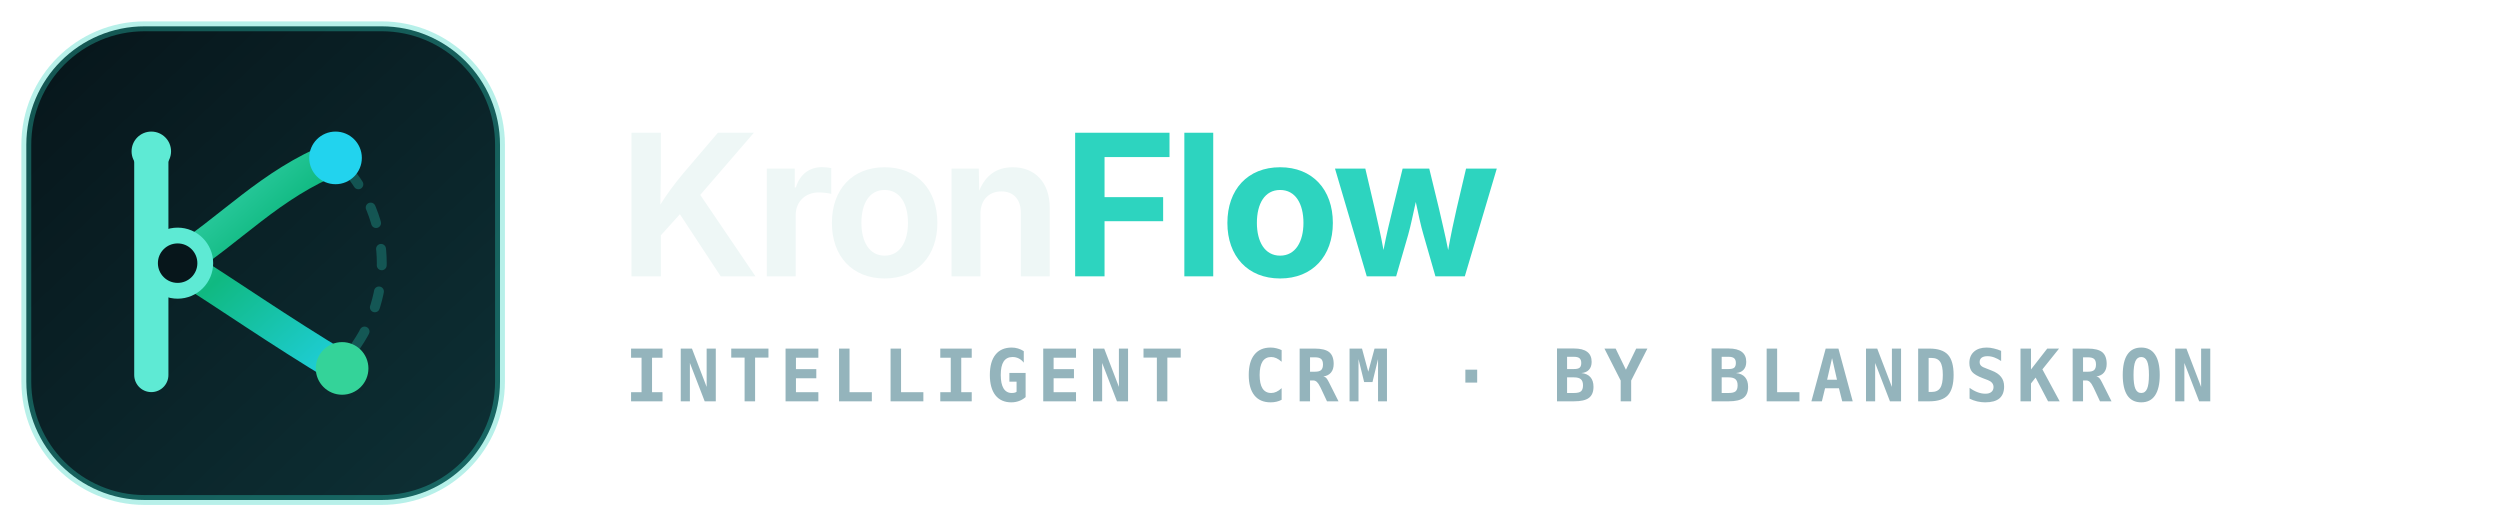
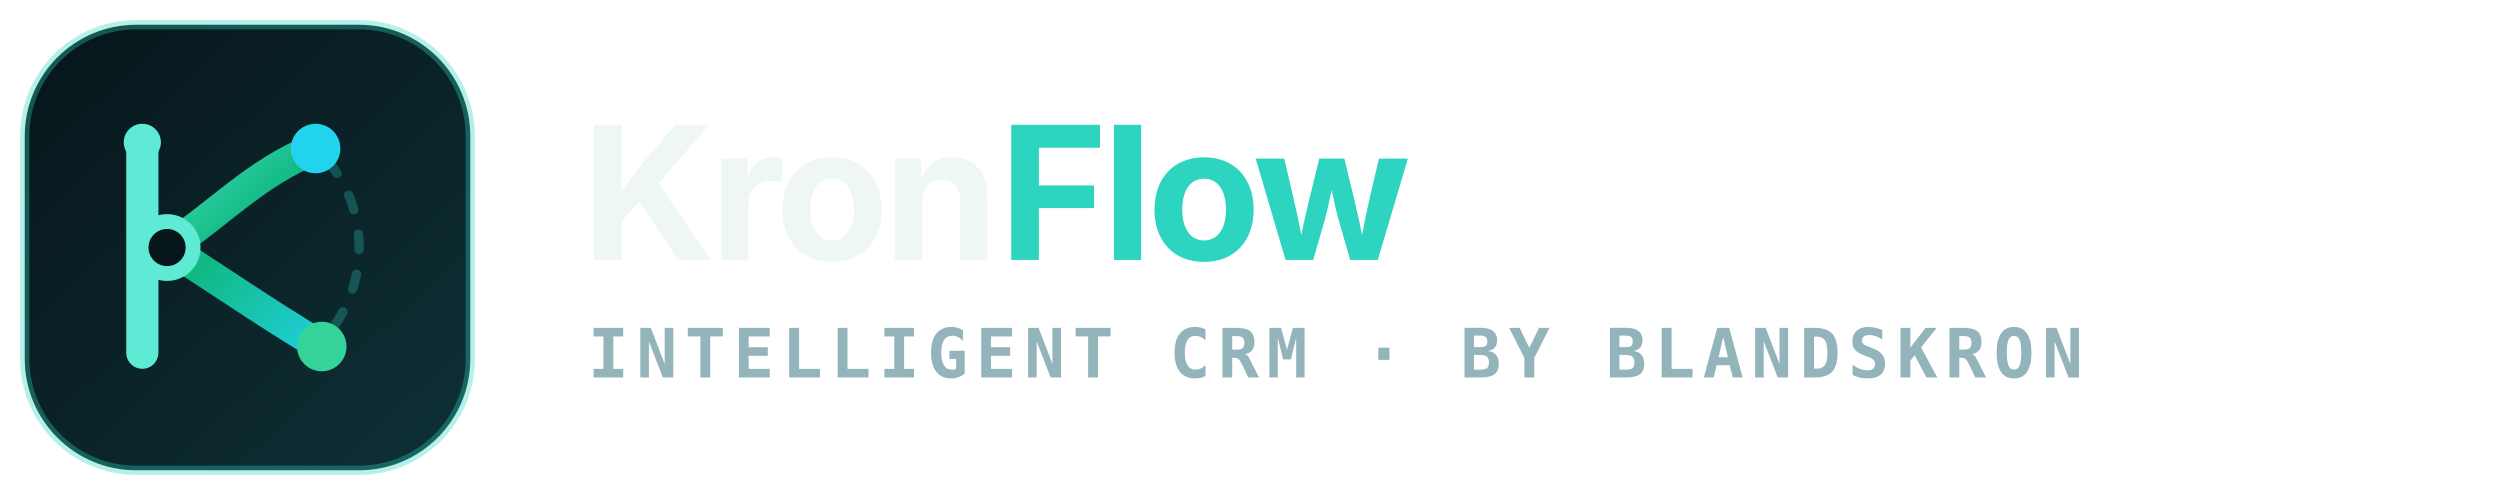
- <svg xmlns="http://www.w3.org/2000/svg" viewBox="0 0 380 80" fill="none" role="img" aria-label="KronFlow Intelligent CRM by BLANDSKRON">
+ <svg xmlns="http://www.w3.org/2000/svg" viewBox="0 0 404 80" fill="none" role="img" aria-label="KronFlow Intelligent CRM by BLANDSKRON">
  <defs>
    <linearGradient id="kf-hd-bg" x1="8" y1="6" x2="68" y2="70" gradientUnits="userSpaceOnUse">
      <stop offset="0%" stop-color="#07161B" />
      <stop offset="100%" stop-color="#0D2E33" />
    </linearGradient>
    <linearGradient id="kf-hd-stroke" x1="20" y1="18" x2="56" y2="58" gradientUnits="userSpaceOnUse">
      <stop offset="0%" stop-color="#5EEAD4" />
      <stop offset="50%" stop-color="#10B981" />
      <stop offset="100%" stop-color="#22D3EE" />
    </linearGradient>
  </defs>
  <rect x="4" y="4" width="72" height="72" rx="18" fill="url(#kf-hd-bg)" stroke="#2DD4BF" stroke-opacity="0.34" stroke-width="1.5" />
  <path d="M53 26A22 22 0 0 1 53 54" stroke="#2DD4BF" stroke-opacity="0.28" stroke-width="1.5" stroke-linecap="round" stroke-dasharray="2.5 4" />
  <path d="M23 23V57" stroke="#5EEAD4" stroke-width="5.2" stroke-linecap="round" />
  <path d="M51 24C41 28 35 35 27 40C35 45 42 50 52 56" stroke="url(#kf-hd-stroke)" stroke-width="5" stroke-linecap="round" stroke-linejoin="round" />
  <circle cx="23" cy="23" r="3" fill="#5EEAD4" />
  <circle cx="27" cy="40" r="4.2" fill="#07161B" stroke="#5EEAD4" stroke-width="2.4" />
  <circle cx="51" cy="24" r="4" fill="#22D3EE" />
  <circle cx="52" cy="56" r="4" fill="#34D399" />
  <text x="94" y="42" fill="#EEF7F6" font-family="Sora, Inter, system-ui, -apple-system, sans-serif" font-size="30" font-weight="700" letter-spacing="-0.03em">Kron<tspan fill="#2DD4BF">Flow</tspan>
  </text>
  <text x="95" y="61" fill="#94B4BC" font-family="JetBrains Mono, ui-monospace, monospace" font-size="11" font-weight="600" letter-spacing="0.11em">INTELLIGENT CRM · BY BLANDSKRON</text>
</svg>
